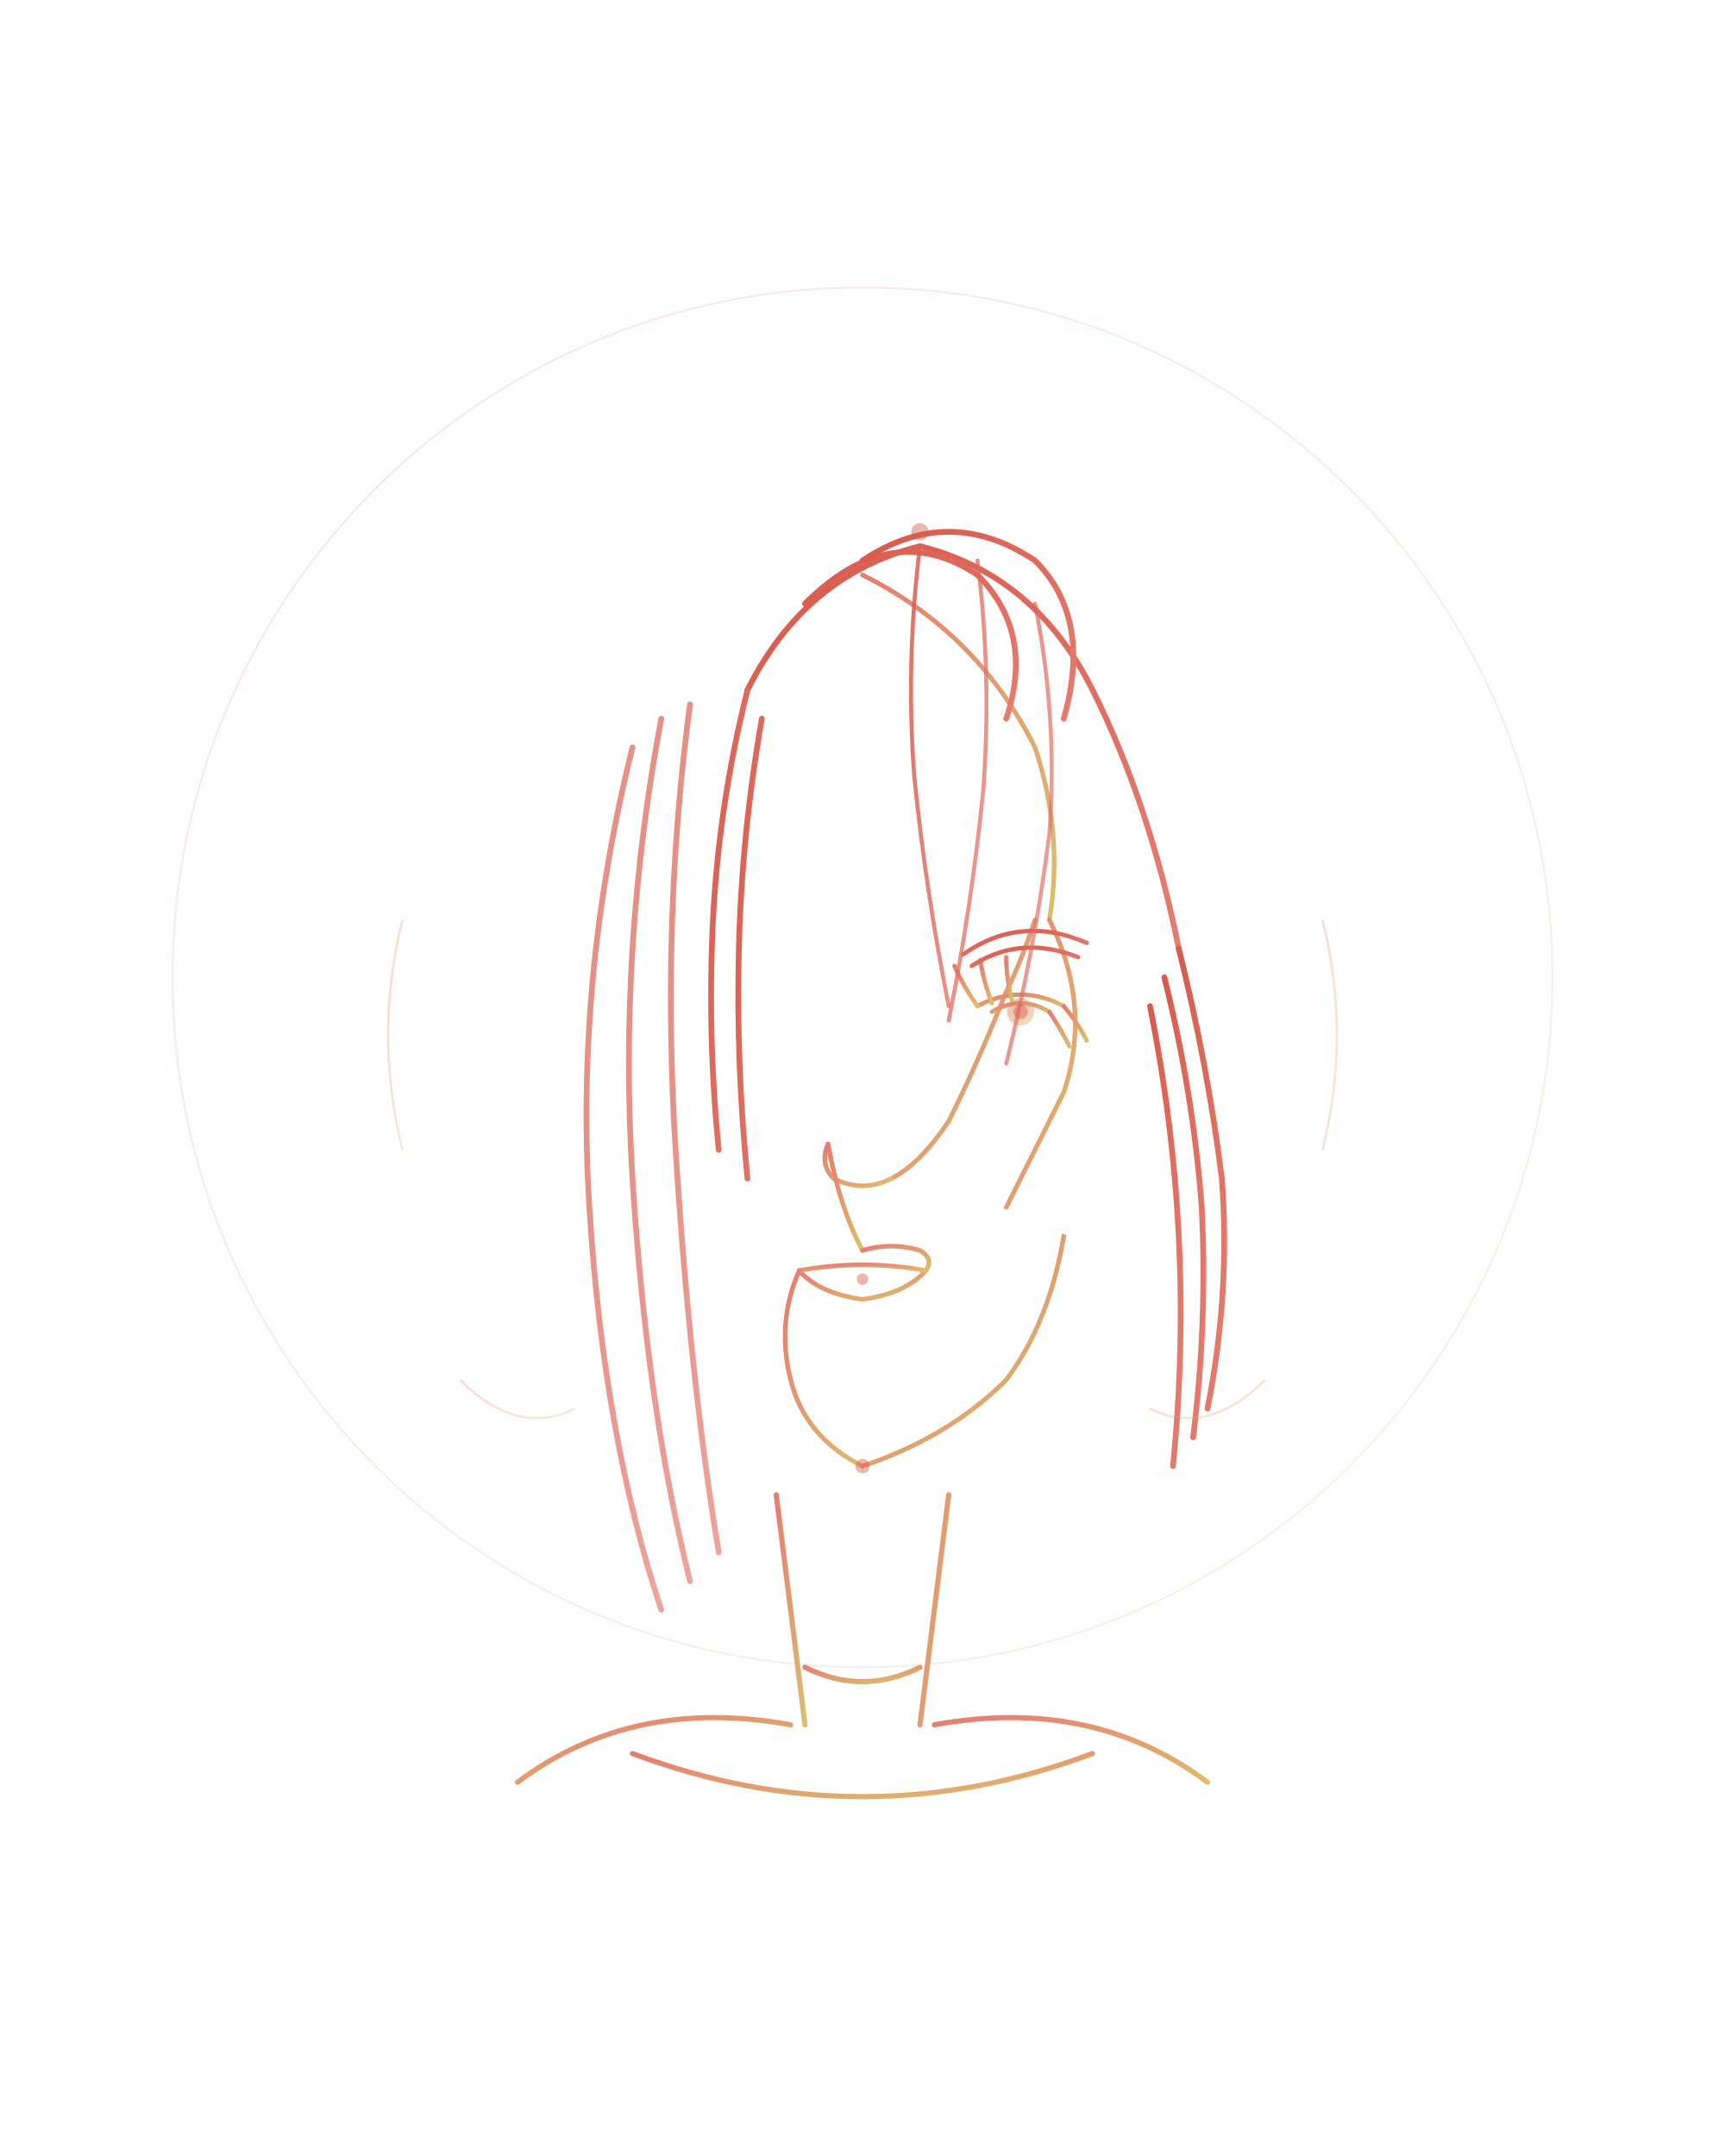
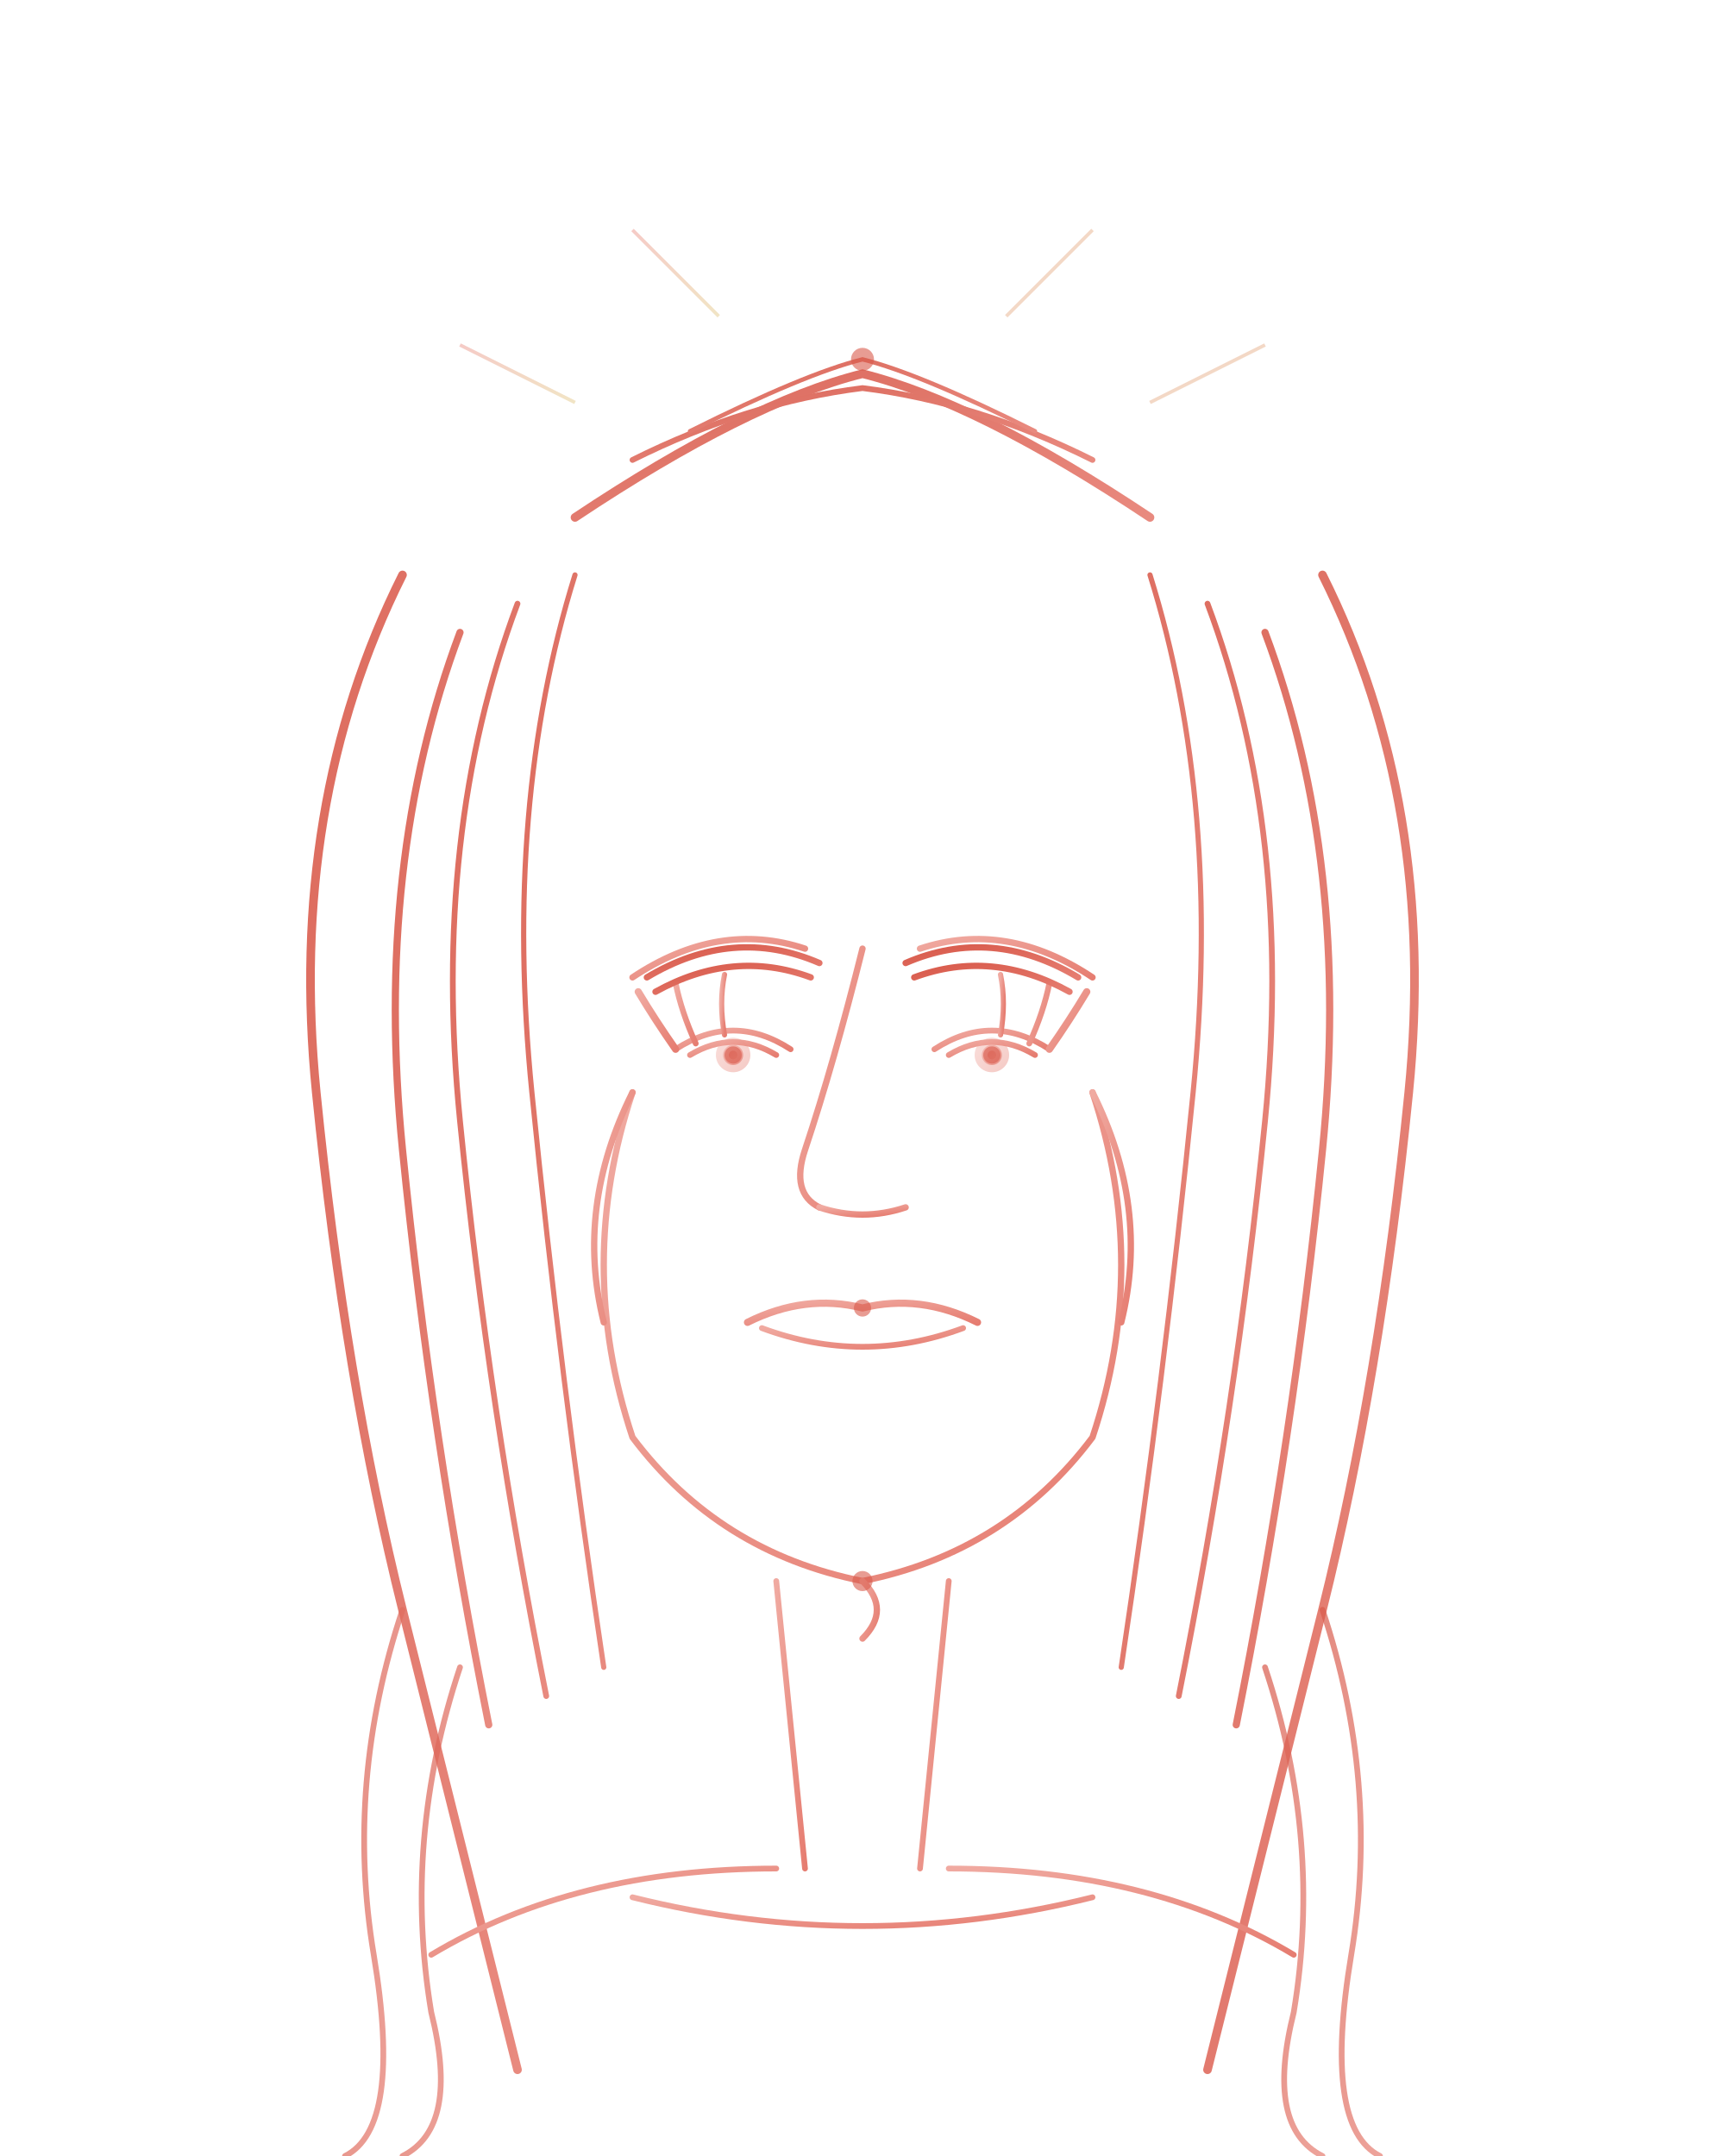
<svg xmlns="http://www.w3.org/2000/svg" viewBox="0 0 600 750">
  <defs>
    <linearGradient id="grad" x1="0%" y1="0%" x2="100%" y2="100%">
      <stop offset="0%" stop-color="#e67d71" />
      <stop offset="100%" stop-color="#ddbd6e" />
    </linearGradient>
    <linearGradient id="hair" x1="0%" y1="0%" x2="100%" y2="100%">
      <stop offset="0%" stop-color="#d85a4b" />
      <stop offset="100%" stop-color="#e67d71" />
    </linearGradient>
+     <linearGradient id="skin" x1="0%" y1="0%" x2="100%" y2="100%">
+       <stop offset="0%" stop-color="#f0aaa1" />
+       <stop offset="100%" stop-color="#e67d71" />
+     </linearGradient>
  </defs>
-   <circle cx="300" cy="340" r="240" fill="none" stroke="url(#grad)" stroke-width="0.6" opacity="0.2" />
+   <g fill="none" stroke="url(#hair)" stroke-width="3" stroke-linecap="round" opacity="0.9">
+     <path d="M140 200 Q100 280 110 380 Q120 480 140 560 Q160 640 180 720" />
+     <path d="M460 200 Q500 280 490 380 Q480 480 460 560 Q440 640 420 720" />
+     <path d="M200 180 Q260 140 300 130 Q340 140 400 180" />
+     <path d="M160 220 Q130 300 140 400 Q150 500 170 600" stroke-width="2.5" />
+     <path d="M180 210 Q150 290 160 390 Q170 490 190 590" stroke-width="2" />
+     <path d="M200 200 Q175 280 185 380 Q195 480 210 580" stroke-width="1.8" />
+     <path d="M440 220 Q470 300 460 400 Q450 500 430 600" stroke-width="2.5" />
+     <path d="M420 210 Q450 290 440 390 Q430 490 410 590" stroke-width="2" />
+     <path d="M400 200 Q425 280 415 380 Q405 480 390 580" stroke-width="1.8" />
+     <path d="M220 160 Q260 140 300 135 Q340 140 380 160" stroke-width="2" />
+     <path d="M240 150 Q280 130 300 125 Q320 130 360 150" stroke-width="1.5" />
+   </g>
+   <g fill="none" stroke="url(#skin)" stroke-width="2.2" stroke-linecap="round" stroke-linejoin="round">
+     <path d="M220 380 Q200 440 220 500 Q250 540 300 550 Q350 540 380 500 Q400 440 380 380" />
+     <path d="M220 380 Q200 420 210 460" />
+     <path d="M380 380 Q400 420 390 460" />
+     <path d="M220 340 Q250 320 280 330" />
+     <path d="M320 330 Q350 320 380 340" />
+     <path d="M300 330 Q290 370 280 400 Q275 415 285 420" />
+     <path d="M285 420 Q300 425 315 420" />
+     <path d="M260 460 Q280 450 300 455 Q320 450 340 460" stroke-width="2.5" />
+     <path d="M265 462 Q300 475 335 462" stroke-width="2" />
+     <path d="M300 550 Q310 560 300 570" />
+   </g>
+   <g fill="none" stroke="url(#skin)" stroke-width="2" stroke-linecap="round">
+     <path d="M235 365 Q255 352 275 365" />
+     <path d="M240 367 Q255 358 270 367" />
+     <path d="M235 365 Q228 355 222 345" stroke-width="2.5" />
+     <path d="M242 363 Q237 352 235 342" stroke-width="2" />
+     <path d="M252 360 Q250 349 252 339" stroke-width="1.8" />
+     <circle cx="255" cy="367" r="5" fill="url(#skin)" opacity="0.4" />
+     <circle cx="255" cy="367" r="2.5" fill="url(#hair)" opacity="0.7" />
+     <path d="M325 365 Q345 352 365 365" />
+     <path d="M330 367 Q345 358 360 367" />
+     <path d="M365 365 Q372 355 378 345" stroke-width="2.5" />
+     <path d="M358 363 Q363 352 365 342" stroke-width="2" />
+     <path d="M348 360 Q350 349 348 339" stroke-width="1.8" />
+     <circle cx="345" cy="367" r="5" fill="url(#skin)" opacity="0.4" />
+     <circle cx="345" cy="367" r="2.5" fill="url(#hair)" opacity="0.7" />
+   </g>
+   <g fill="none" stroke="url(#hair)" stroke-width="2.2" stroke-linecap="round">
+     <path d="M225 340 Q255 322 285 335" />
+     <path d="M228 345 Q255 330 282 340" />
+     <path d="M315 335 Q345 322 375 340" />
+     <path d="M318 340 Q345 330 372 345" />
+   </g>
+   <g fill="none" stroke="url(#skin)" stroke-width="2" stroke-linecap="round" stroke-linejoin="round">
+     <path d="M270 550 Q275 600 280 650" />
+     <path d="M330 550 Q325 600 320 650" />
+     <path d="M150 680 Q200 650 270 650" />
+     <path d="M450 680 Q400 650 330 650" />
+     <path d="M220 660 Q300 680 380 660" />
+   </g>
  <g fill="none" stroke="url(#hair)" stroke-width="2" stroke-linecap="round" opacity="0.7">
-     <path d="M220 260 Q200 340 205 420 Q210 500 230 560" />
-     <path d="M230 250 Q215 330 220 410 Q225 490 240 550" />
-     <path d="M240 245 Q230 320 235 400 Q240 480 250 540" />
+     <path d="M140 560 Q120 620 130 680 Q140 740 120 750" />
+     <path d="M460 560 Q480 620 470 680 Q460 740 480 750" />
+     <path d="M160 580 Q140 640 150 700 Q160 740 140 750" />
+     <path d="M440 580 Q460 640 450 700 Q440 740 460 750" />
  </g>
-   <g fill="none" stroke="url(#grad)" stroke-width="1.8" stroke-linecap="round">
-     <path d="M270 520 Q275 560 280 600" />
-     <path d="M330 520 Q325 560 320 600" />
-     <path d="M280 580 Q300 590 320 580" />
+   <g fill="none" stroke="url(#grad)" stroke-width="1.2" opacity="0.4">
+     <line x1="300" y1="100" x2="300" y2="60" />
+     <line x1="250" y1="110" x2="220" y2="80" />
+     <line x1="350" y1="110" x2="380" y2="80" />
+     <line x1="200" y1="140" x2="160" y2="120" />
+     <line x1="400" y1="140" x2="440" y2="120" />
  </g>
-   <g fill="none" stroke="url(#grad)" stroke-width="1.8" stroke-linecap="round" stroke-linejoin="round">
-     <path d="M180 620 Q220 590 275 600" />
-     <path d="M420 620 Q380 590 325 600" />
-     <path d="M220 610 Q300 640 380 610" />
-   </g>
-   <g fill="none" stroke="url(#grad)" stroke-width="1.6" stroke-linecap="round" stroke-linejoin="round">
-     <path d="M300 200 Q340 220 360 260 Q370 290 365 320" />
-     <path d="M360 320 Q355 335 350 345" />
-     <path d="M350 345 Q340 370 330 390 Q320 405 310 410" />
-     <path d="M310 410 Q300 415 290 410 Q285 405 288 398" />
-     <path d="M288 398 Q292 420 300 435" />
-     <path d="M300 435 Q310 432 320 435 Q325 438 322 442" />
-     <path d="M322 442 Q315 450 300 452 Q285 450 278 442" />
-     <path d="M278 442 Q300 438 322 442" />
-     <path d="M278 442 Q270 460 275 480 Q280 500 300 510" />
-     <path d="M300 510 Q330 500 350 480 Q365 460 370 430" />
-     <path d="M365 320 Q380 350 370 380 Q360 400 350 420" />
-   </g>
-   <g fill="none" stroke="url(#grad)" stroke-width="1.5" stroke-linecap="round">
-     <path d="M340 350 Q355 342 370 350" />
-     <path d="M345 352 Q355 346 365 352" />
-     <circle cx="355" cy="352" r="4" fill="url(#grad)" opacity="0.5" />
-     <path d="M340 350 Q335 343 332 336" />
-     <path d="M345 349 Q342 341 341 334" />
-     <path d="M352 348 Q350 340 350 333" />
-     <path d="M370 350 Q375 356 378 362" />
-     <path d="M365 352 Q369 358 372 364" />
-   </g>
-   <g fill="none" stroke="url(#hair)" stroke-width="1.5" stroke-linecap="round">
-     <path d="M335 332 Q355 318 378 328" />
-     <path d="M338 336 Q355 325 375 333" />
-   </g>
-   <g fill="none" stroke="url(#hair)" stroke-width="2" stroke-linecap="round">
-     <path d="M260 240 Q280 200 320 190 Q360 200 380 240 Q400 280 410 330" />
-     <path d="M280 210 Q310 180 340 200 Q360 220 350 250" />
-     <path d="M300 195 Q330 175 360 195 Q380 215 370 250" />
-     <path d="M410 330 Q420 370 425 410 Q428 450 420 490" />
-     <path d="M405 340 Q415 380 418 420 Q420 460 415 500" />
-     <path d="M400 350 Q408 390 410 430 Q412 470 408 510" />
-     <path d="M260 240 Q250 280 248 320 Q246 360 250 400" />
-     <path d="M265 250 Q258 290 257 330 Q256 370 260 410" />
-     <path d="M320 190 Q315 230 318 270 Q322 310 330 350" stroke-width="1.4" opacity="0.85" />
-     <path d="M340 195 Q345 235 342 275 Q338 315 330 355" stroke-width="1.4" opacity="0.75" />
-     <path d="M360 210 Q368 250 365 290 Q360 330 350 370" stroke-width="1.4" opacity="0.7" />
-   </g>
-   <g fill="none" stroke="url(#grad)" stroke-width="0.8" opacity="0.3">
-     <path d="M140 320 Q130 360 140 400" />
-     <path d="M460 320 Q470 360 460 400" />
-     <path d="M160 480 Q180 500 200 490" />
-     <path d="M440 480 Q420 500 400 490" />
-   </g>
-   <g fill="#d85a4b" opacity="0.45">
-     <circle cx="320" cy="185" r="3" />
-     <circle cx="355" cy="352" r="2.5" />
-     <circle cx="300" cy="445" r="2" />
-     <circle cx="300" cy="510" r="2.5" />
+   <g fill="#d85a4b" opacity="0.6">
+     <circle cx="300" cy="125" r="4" />
+     <circle cx="255" cy="367" r="3" />
+     <circle cx="345" cy="367" r="3" />
+     <circle cx="300" cy="455" r="3" />
+     <circle cx="300" cy="550" r="3.5" />
  </g>
</svg>
